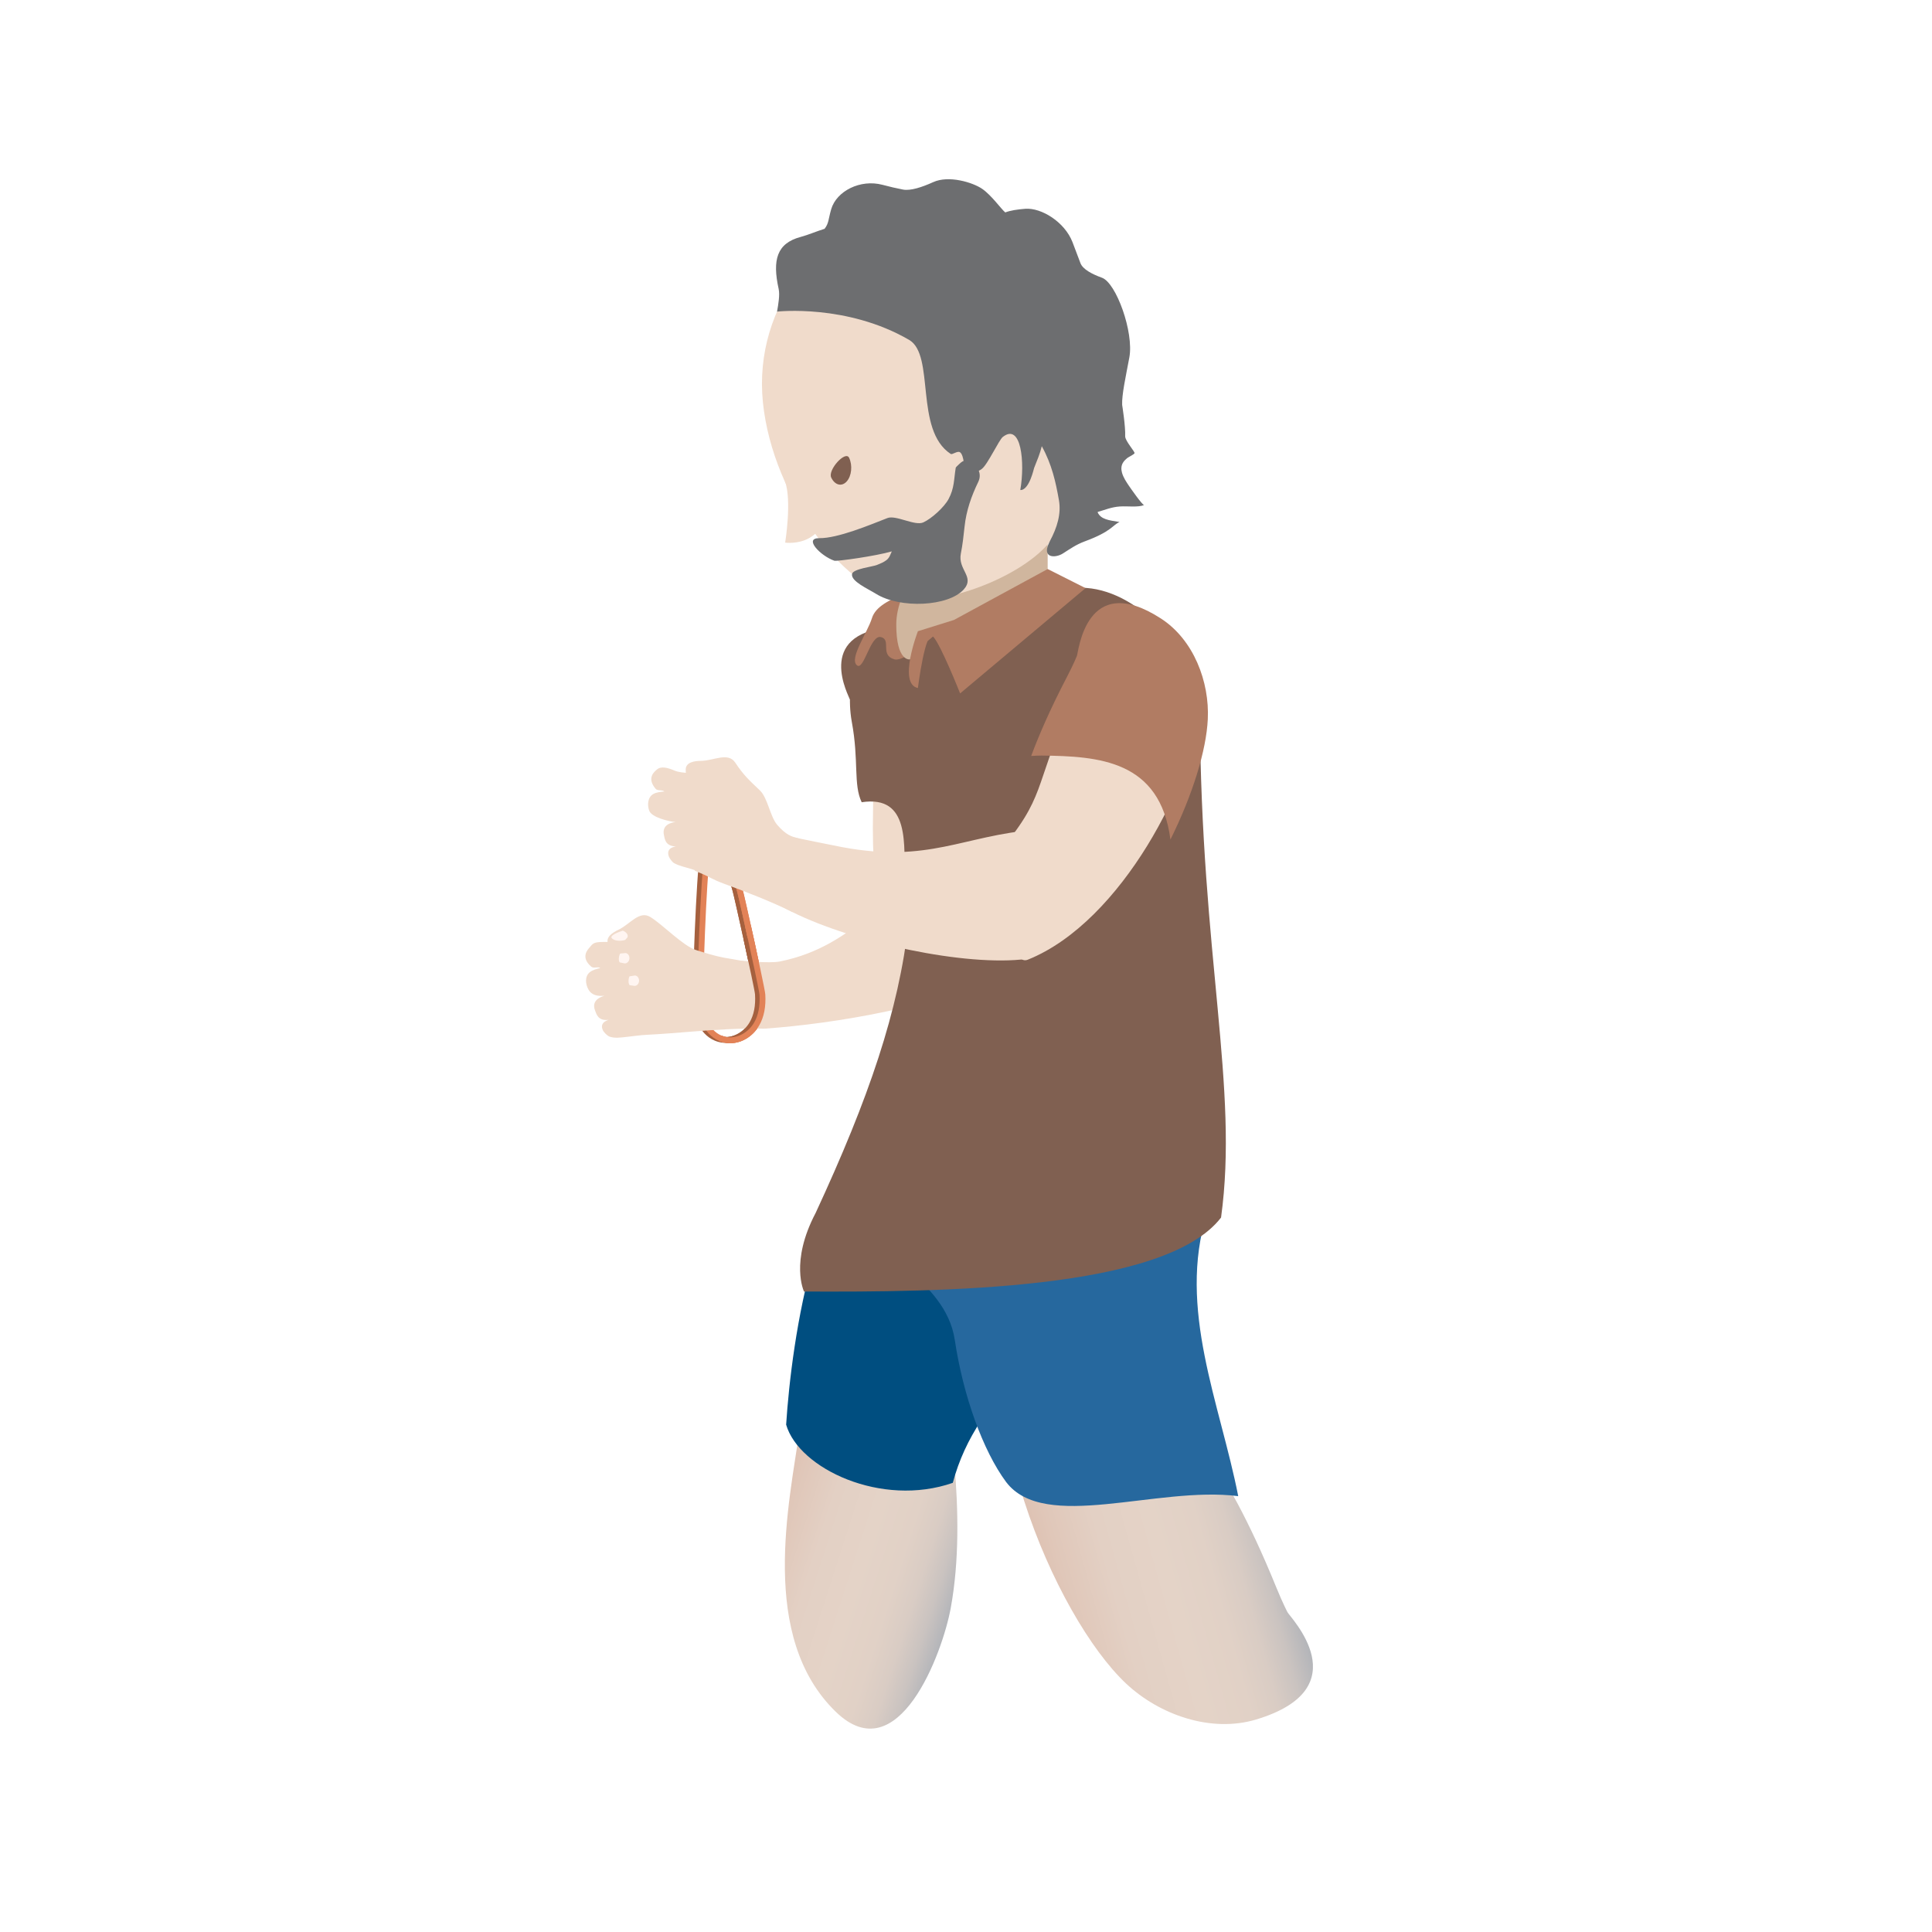
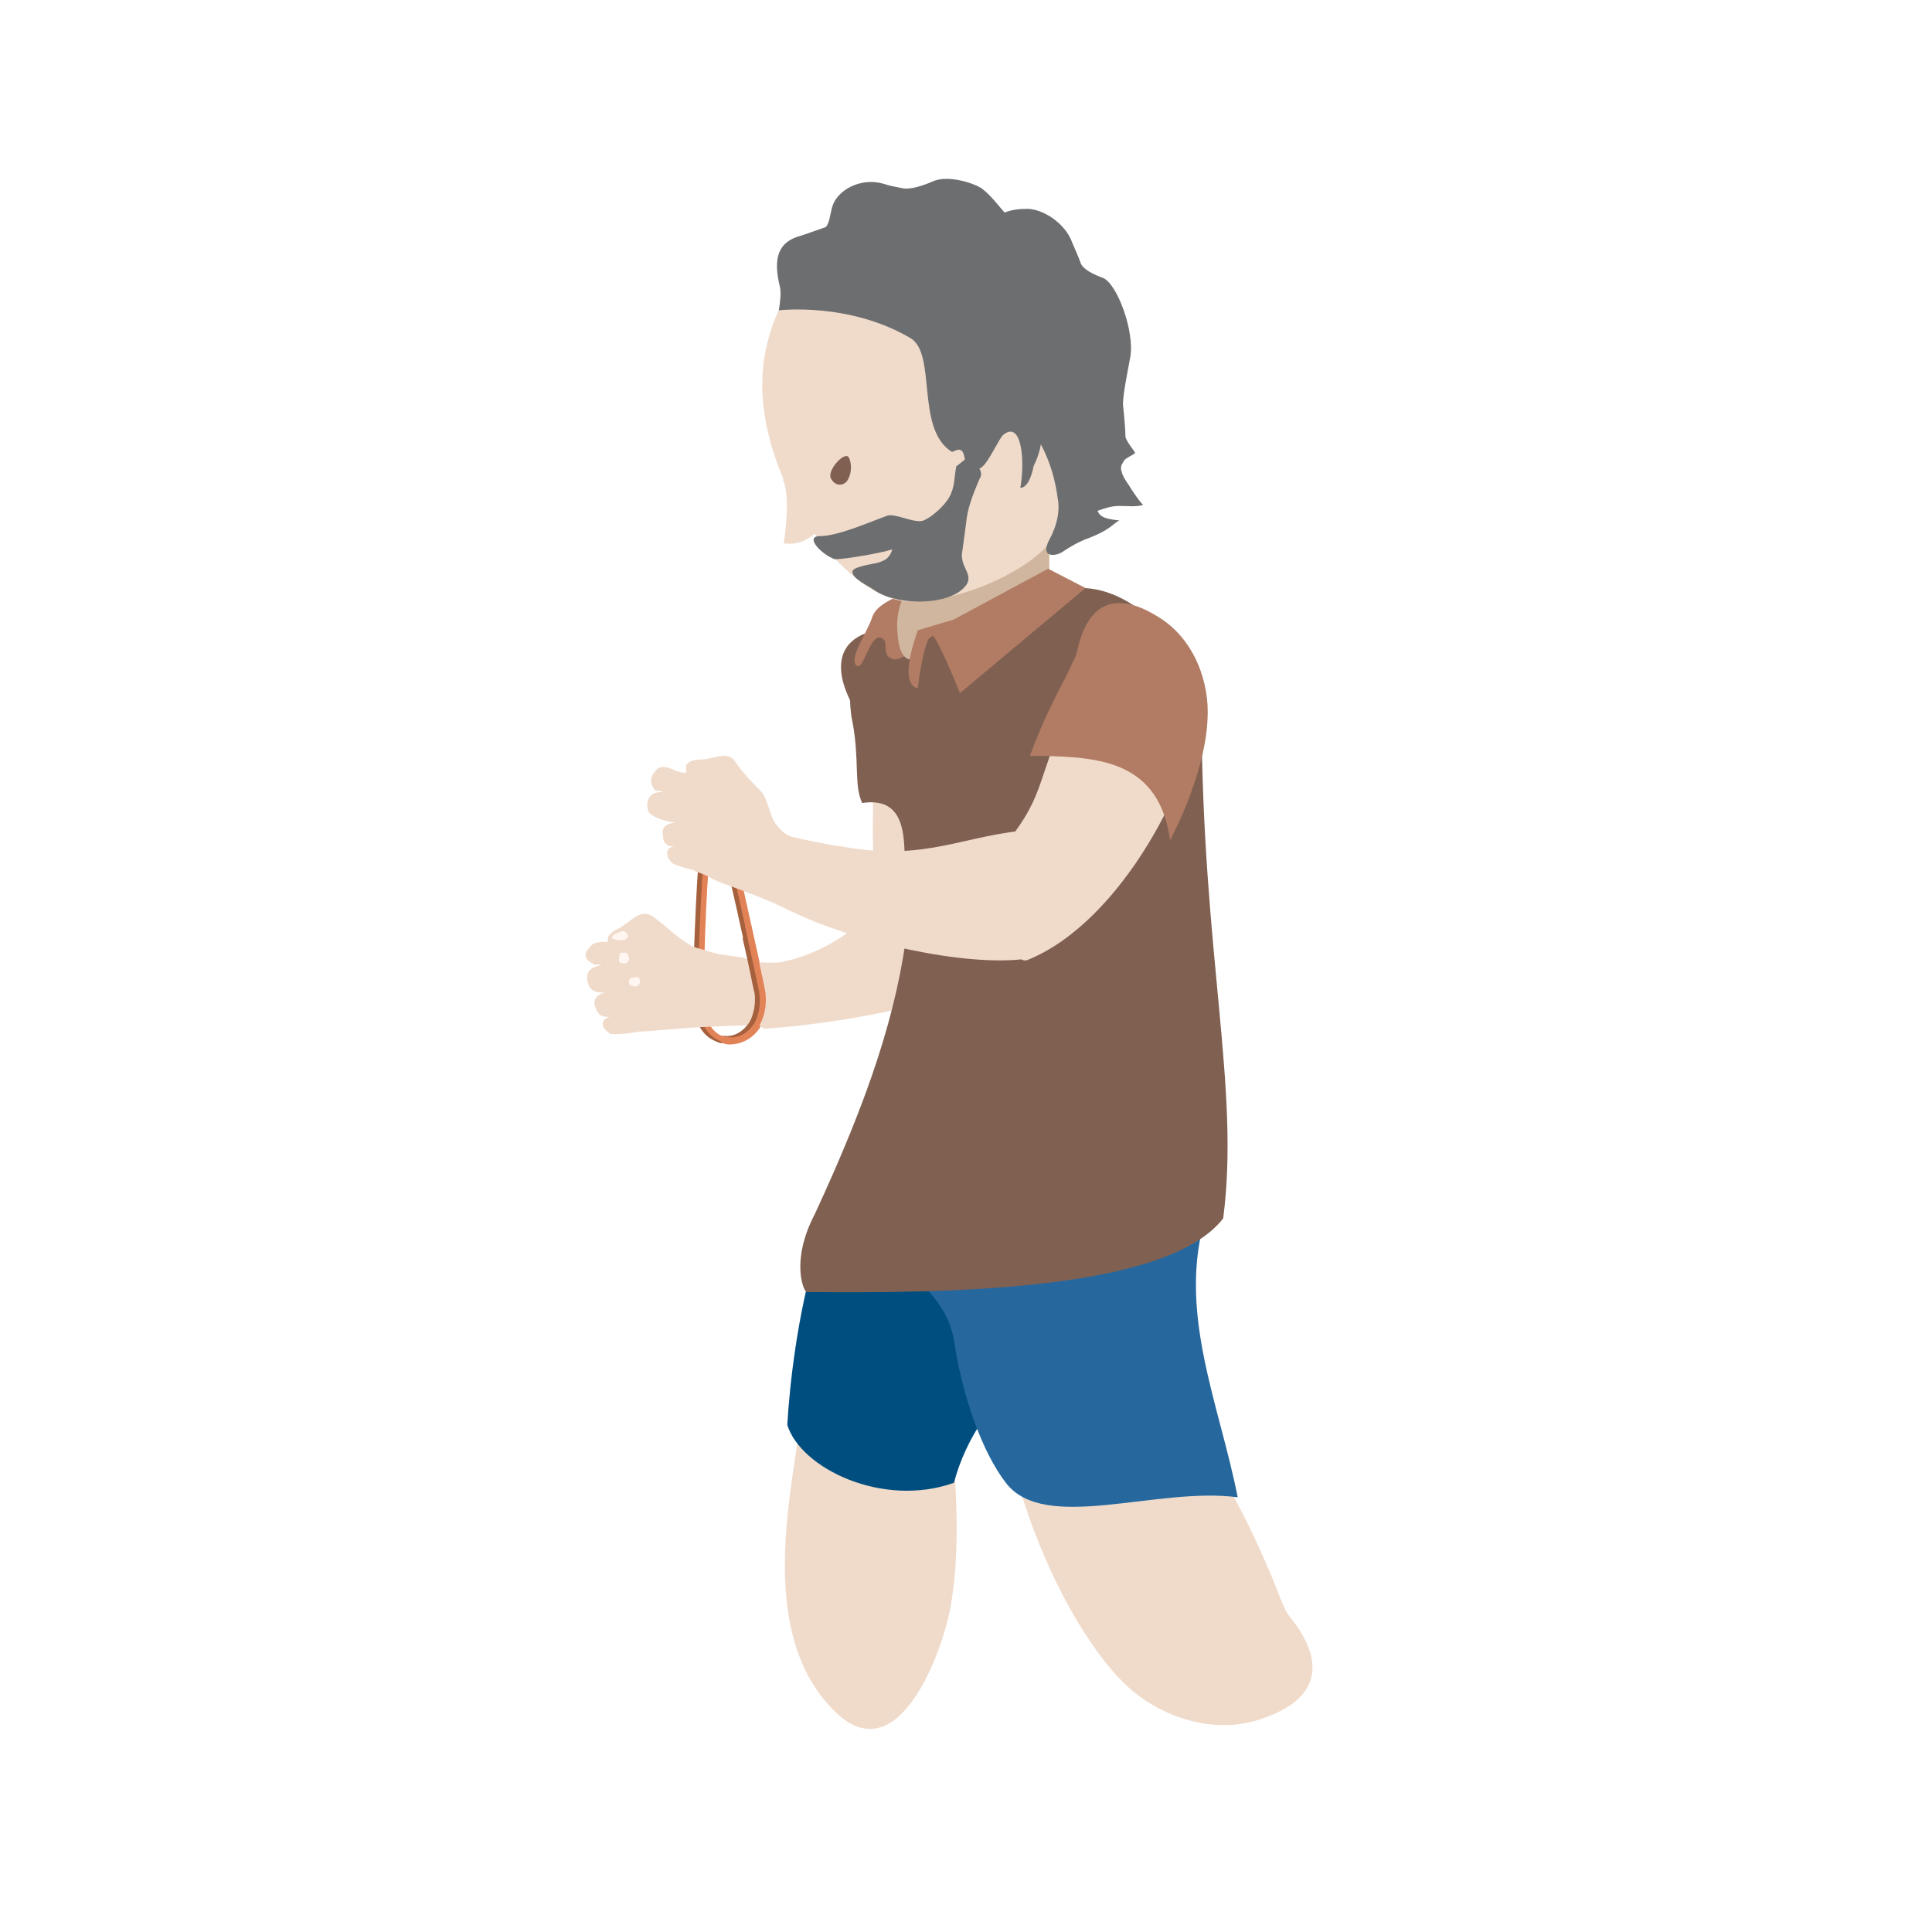
- <svg xmlns="http://www.w3.org/2000/svg" version="1.1" x="0px" y="0px" width="160px" height="160px" viewBox="0 0 160 160" enable-background="new 0 0 160 160" xml:space="preserve">
-   <path fill="#A5603E" d="M62.083,84.66c0.353-0.604,0.502-1.381,0.446-2.312     c-0.028-0.454-1.711-8.067-1.848-8.529c-0.12-0.402-0.243-0.818-0.294-1.251     c-0.02-0.173-0.028-0.444-0.035-0.79c-0.026-1.041-0.085-3.477-0.863-3.532l0.035-0.481     c1.215,0.085,1.271,2.441,1.309,4c0.007,0.321,0.014,0.595,0.032,0.745     c0.047,0.393,0.159,0.772,0.277,1.172c0.139,0.468,1.837,8.127,1.868,8.638     c0.063,1.026-0.108,1.895-0.51,2.583L62.083,84.66z" />
-   <path fill="#A5603E" d="M59.942,86.361L59.942,86.361c-0.255-0.017-0.505-0.078-0.743-0.178     c-1.412-0.594-1.724-2.227-1.793-2.901c-0.112-1.087,0.284-11.255,0.542-12.241     c0.095-0.361,0.193-0.735,0.27-1.103c0.287-1.385-1.013-0.527-0.084-1.438     c0.532-0.523,0.987-0.764,1.389-0.735c1.215,0.085,1.271,2.441,1.309,4     c0.007,0.321,0.014,0.595,0.032,0.745c0.047,0.393,0.159,0.772,0.277,1.172     c0.139,0.468,1.837,8.127,1.868,8.638c0.063,1.026-0.108,1.895-0.51,2.583     C61.943,85.86,60.939,86.431,59.942,86.361L59.942,86.361z M59.488,68.246     c-0.174-0.013-0.491,0.08-1.017,0.597c-0.842,0.826,0.489-0.109,0.219,1.192     c-0.08,0.381-0.18,0.761-0.276,1.128c-0.259,0.988-0.632,11.07-0.53,12.07     c0.06,0.588,0.327,2.01,1.501,2.505c0.19,0.079,0.388,0.128,0.59,0.142     c0.803,0.058,1.65-0.433,2.108-1.22c0.353-0.604,0.502-1.381,0.446-2.312     c-0.028-0.454-1.711-8.067-1.848-8.529c-0.12-0.402-0.243-0.818-0.294-1.251     c-0.02-0.173-0.028-0.444-0.035-0.79C60.326,70.737,60.267,68.301,59.488,68.246L59.488,68.246z" />
-   <path fill="#E28257" d="M60.311,86.386L60.311,86.386c-0.254-0.017-0.505-0.078-0.743-0.177     c-1.412-0.595-1.723-2.227-1.792-2.901c-0.112-1.086,0.285-11.253,0.542-12.24     c0.095-0.361,0.193-0.735,0.27-1.105c0.288-1.386-1.014-0.526-0.084-1.436     c0.531-0.524,0.987-0.763,1.388-0.735c1.216,0.086,1.273,2.442,1.309,4     c0.009,0.32,0.016,0.596,0.033,0.746c0.048,0.393,0.159,0.77,0.278,1.172     c0.138,0.465,1.835,8.126,1.867,8.638c0.063,1.027-0.108,1.895-0.509,2.582     C62.313,85.886,61.308,86.457,60.311,86.386L60.311,86.386z M59.858,68.272     c-0.174-0.013-0.491,0.082-1.018,0.598c-0.842,0.826,0.489-0.109,0.219,1.191     c-0.079,0.382-0.178,0.761-0.276,1.129c-0.258,0.987-0.632,11.068-0.53,12.068     c0.061,0.589,0.327,2.012,1.501,2.506c0.19,0.079,0.388,0.128,0.589,0.142     c0.803,0.058,1.651-0.432,2.109-1.219c0.352-0.603,0.502-1.381,0.446-2.312     c-0.028-0.457-1.712-8.07-1.849-8.53c-0.119-0.402-0.243-0.817-0.294-1.253     c-0.02-0.17-0.027-0.445-0.035-0.79C60.694,70.763,60.637,68.327,59.858,68.272L59.858,68.272z" />
-   <path fill="#E28257" d="M59.755,85.764c0.19,0.079,0.388,0.128,0.589,0.142     c0.803,0.058,1.651-0.432,2.109-1.219c0.352-0.603,0.502-1.381,0.446-2.312     c-0.028-0.457-1.712-8.07-1.849-8.53c-0.119-0.402-0.243-0.817-0.294-1.253     c-0.02-0.17-0.027-0.445-0.035-0.79c-0.026-1.04-0.084-3.476-0.862-3.531l0,0     c-0.174-0.013-0.491,0.082-1.018,0.598l-0.337-0.344c0.531-0.524,0.987-0.763,1.388-0.735     c1.216,0.086,1.273,2.442,1.309,4c0.009,0.32,0.016,0.596,0.033,0.746     c0.048,0.393,0.159,0.77,0.278,1.172c0.138,0.465,1.835,8.126,1.867,8.638     c0.063,1.027-0.108,1.895-0.509,2.582c-0.557,0.957-1.561,1.528-2.559,1.457l0,0l0,0     c-0.254-0.017-0.505-0.078-0.743-0.177L59.755,85.764z" />
-   <path fill="#F0DBCB" d="M84.561,75.36c5.959-6.182,0.133-4.846-2.103-10.007     c-1.043-2.408-3.349-4.564-6.065-4.88c-6.236-0.726-4.118,4.676-4.114,4.959     c0.001,0.001,0.047,0.579,0.024,1.573c-0.203,8.861,1.421,9.325,0.436,14.237     C75.217,87.798,83.57,76.386,84.561,75.36z" />
-   <polygon fill="#69330D" points="70.941,55.074 74.352,53.262 73.161,51.548" />
-   <linearGradient id="SVGID_1_" gradientUnits="userSpaceOnUse" x1="2306.576" y1="270.98" x2="2326.096" y2="270.98" gradientTransform="matrix(-0.963 0.2695 -0.2695 -0.963 2398.268 -240.1004)">
-     <stop offset="0" style="stop-color:#B3B5B9" />
-     <stop offset="0.008" style="stop-color:#B5B6BA" />
-     <stop offset="0.097" style="stop-color:#CAC3C0" />
-     <stop offset="0.196" style="stop-color:#D9CCC4" />
-     <stop offset="0.315" style="stop-color:#E1D1C6" />
-     <stop offset="0.5" style="stop-color:#E4D3C7" />
-     <stop offset="0.731" style="stop-color:#E3D0C4" />
-     <stop offset="0.923" style="stop-color:#E0C7B9" />
-     <stop offset="1" style="stop-color:#DEC2B3" />
-   </linearGradient>
-   <path fill="url(#SVGID_1_)" d="M84.034,104.676c-4.32,11.543,3.343,29.24,9.234,34.759     c2.747,2.575,7.014,4.096,10.771,2.964c8.627-2.603,2.755-8.509,2.588-8.878     c-0.002-0.002-0.391-0.736-0.93-2.059c-4.79-11.783-7.195-11.468-8.7-18.499     C89.991,105.745,84.751,102.759,84.034,104.676z" />
-   <linearGradient id="SVGID_2_" gradientUnits="userSpaceOnUse" x1="1108.412" y1="58.06" x2="1125.047" y2="58.06" gradientTransform="matrix(-0.952 -0.3061 0.3061 -0.952 1117.159 525.129)">
-     <stop offset="0" style="stop-color:#B3B5B9" />
-     <stop offset="0.008" style="stop-color:#B5B6BA" />
-     <stop offset="0.097" style="stop-color:#CAC3C0" />
-     <stop offset="0.196" style="stop-color:#D9CCC4" />
-     <stop offset="0.315" style="stop-color:#E1D1C6" />
-     <stop offset="0.5" style="stop-color:#E4D3C7" />
-     <stop offset="0.731" style="stop-color:#E3D0C4" />
-     <stop offset="0.923" style="stop-color:#E0C7B9" />
-     <stop offset="1" style="stop-color:#DEC2B3" />
-   </linearGradient>
-   <path fill="url(#SVGID_2_)" d="M69.223,141.77c5.17,5.006,8.831-4.862,9.514-8.606     c0.714-3.912,0.637-8.135,0.292-12.083c-0.137-1.575-0.367-3.115-0.611-4.674     c-0.224-1.434-1.967-2.807-5.391-2.288c-2.81,0.427-6.418,1.53-6.798,4.231     C65.372,124.431,62.812,135.556,69.223,141.77z" />
-   <path fill="#004E80" d="M95.751,104.955c-7.118-4.669-14.186-13.348-21.111-11.394     c-6.926,1.955-9.092,17.496-9.535,24.424c1.056,3.646,7.904,6.873,13.801,4.817     c2.018-7.549,8.798-12.046,15.554-16.778C95.268,105.359,95.751,104.955,95.751,104.955z" />
-   <path fill="#26689E" d="M100.322,98.865c-8.488,0.647-20.762-2.081-26.088,2.757     c-2.685,2.421,4.047,4.072,4.837,9.346c0.689,4.598,2.324,9.168,4.251,11.765     c3.169,4.187,12.493,0.316,19.222,1.17c-1.502-7.669-5.056-15.531-2.594-23.404     C100.185,99.479,100.322,98.865,100.322,98.865z" />
-   <path fill="#F0DBCB" d="M82.589,80.57c-4.278,2.709-13.522,4.215-19.254,4.618     c0,0-2.505-1.482-2.544-3.646c-0.028-1.546,0.379-1.934,0.626-1.984     c0.003-0.001,2.294,0.242,3.164,0.068c6.4-1.283,8.94-6.118,14.159-9.062     C85.715,71.252,83.78,79.784,82.589,80.57z" />
-   <path fill="#806051" d="M82.592,80.577c4.566-7.274,1.815-20.426-1.434-25.018     c-1.514-2.142-4.759-3.851-7.482-3.603c-6.254,0.568-3.351,5.711-3.288,5.988     c0.001,0.001-0.026,0.865,0.155,1.843c0.598,3.217,0.113,5.188,0.818,6.65     c4.027-0.608,3.517,3.507,3.545,6.666C78.677,79.012,81.835,81.784,82.592,80.577z" />
-   <path fill="#F0DBCB" d="M48.823,78.467c0.282-0.351,0.377-0.439,1.023-0.457     c0.67-0.017,1.399,0.036,2.063-0.053c0.28,0.913,0.408,1.121-0.441,1.028     c-0.54-0.059-0.856-0.253-1.1-0.807c-0.253-0.573,0.399-0.965,0.831-1.169     c0.987-0.467,1.738-1.635,2.664-1.064c1.048,0.648,2.707,2.395,3.774,2.731     c0.783,0.247,1.547,0.493,2.355,0.642c0.468,0.086,0.872,0.139,1.429,0.248     c0.36,0.07,0.679,0.291,0.945,0.527c0.402,0.358,0.605,0.839,0.728,1.313     c0.227,0.872,0.25,1.7,0.248,2.814c-0.001,0.323-0.004,0.646-0.007,0.969     c-2.025-0.042-4.03,0.082-6.047,0.244c-1.235,0.099-2.47,0.202-3.707,0.264     c-0.571,0.028-1.141,0.117-1.709,0.177c-0.453,0.047-0.992,0.137-1.427-0.039     c-0.141-0.056-0.418-0.323-0.503-0.487c-0.413-0.806,0.728-0.918,0.403-0.886     c-0.816,0.08-0.95-0.475-1.068-0.783c-0.311-0.813,0.429-1.122,0.784-1.211     c-0.544,0.037-1.049-0.015-1.338-0.538c-0.239-0.432-0.305-1.067,0.115-1.411     c0.245-0.2,0.579-0.276,0.878-0.354c-0.21-0.135-0.555,0.058-0.748-0.106     C48.038,79.263,48.699,78.62,48.823,78.467z" />
-   <path fill="#A5603E" d="M62.04,77.638c-0.155,0.046-0.31,0.091-0.465,0.129     c0.465,2.12,0.938,4.342,0.953,4.581c0.057,0.931-0.093,1.708-0.446,2.312     c-0.457,0.788-1.305,1.278-2.108,1.22c-0.035-0.003-0.069-0.012-0.103-0.016     c0.052,0.182,0.155,0.353,0.292,0.495c0.922-0.022,1.82-0.571,2.336-1.456     c0.402-0.688,0.573-1.557,0.51-2.583C62.993,82.05,62.512,79.784,62.04,77.638z" />
-   <path fill="#E28257" d="M62.171,76.582c-0.158,0.026-0.316,0.05-0.475,0.081     c0.528,2.377,1.185,5.428,1.203,5.712c0.056,0.931-0.093,1.708-0.446,2.312     c-0.458,0.787-1.306,1.277-2.109,1.219c-0.202-0.014-0.399-0.062-0.589-0.142l-0.188,0.445     c0.238,0.099,0.489,0.16,0.743,0.177c0.998,0.071,2.002-0.501,2.559-1.457     c0.401-0.687,0.572-1.555,0.509-2.582C63.359,82.03,62.702,78.975,62.171,76.582z" />
-   <path fill="#806051" d="M94.703,74.388c2.612-3.244,3.958-7.055,4.289-13.81     c0.344-7.031-5.076-11.874-9.413-11.902c-4.336-0.029-8.612-0.693-16.378,2.967     c1.631,5.604,4.225,23.56,6.816,24.322C82.182,76.601,94.083,75.157,94.703,74.388z" />
-   <path fill="#806051" d="M67.547,100.452c8.835-19.049,9.817-28.77,5.654-48.809     c0.9,4.331,3.169,10.724,4.791,10.91c3.848,0.551,5.027-9.941,10.858-13.736     c-3.27,6.242-2.953,12.626,0.976,13.943c2.327,0.78,6.618,0.05,7.864,1.744     c0.721-1.805,1.101-7.118,1.317-7.299c0.134,0.612,0.41,1.349,0.363,1.975     c0.099,20.055,3.232,30.883,1.753,41.651c-4.656,6.051-23.344,6.177-34.537,6.129     C66.587,106.958,65.401,104.527,67.547,100.452z" />
-   <path fill="#F0DBCB" d="M85.036,79.413c-5.02,0.666-14.332-1.354-19.417-3.88     c-2.35-1.167-2.466-1.671-1.308-4.146c0.828-1.769,1.456-2.032,1.733-1.98     c0.003,0,2.708,0.562,3.685,0.745c7.191,1.349,10.034-0.95,16.006-1.437     C91.78,72.266,86.446,79.198,85.036,79.413z" />
-   <path fill="#F0DBCB" d="M85.114,79.479c7.874-3.153,13.808-15.158,14.153-20.659     c0.162-2.567-0.878-5.411-3.084-6.775c-5.065-3.13-5.62,2.539-5.741,2.794     c0,0-0.215,0.536-0.673,1.416c-4.084,7.837-2.887,8.899-5.905,12.896     C83.111,75.995,83.806,80.003,85.114,79.479z" />
-   <path fill="#F0DBCB" d="M54.399,63.732c0.334-0.302,0.883-0.165,1.476,0.089     c0.616,0.264,1.765,0.152,2.403,0.349c-0.128,0.946-0.1,1.19-0.832,0.75     c-0.465-0.28-0.67-0.589-0.658-1.195c0.01-0.624,0.766-0.708,1.243-0.713     c1.091-0.01,2.263-0.755,2.865,0.152c0.679,1.027,1.136,1.439,2.031,2.29     c0.656,0.624,0.848,2.173,1.439,2.856c0.739,0.855,1.196,0.967,1.68,1.098     c0.392,0.106,0.527,0.629,0.665,1.014c0.209,0.584,0.147,1.218,0.01,1.811     c-0.253,1.091-0.219,1.406-0.688,2.417c-0.136,0.292-0.275,0.584-0.413,0.876     c-1.821-0.886-3.692-1.614-5.591-2.313c-1.164-0.428-1.135-0.554-2.285-1.017     c-0.531-0.215,0.155-0.025-0.489-0.228c-0.433-0.137-1.052-0.26-1.453-0.5     c-0.13-0.079-0.364-0.385-0.421-0.56c-0.283-0.86,0.861-0.794,0.535-0.813     c-0.818-0.047-0.865-0.617-0.932-0.939c-0.181-0.853,0.597-1.041,0.962-1.076     c-0.543-0.047-1.977-0.382-2.181-0.943c-0.169-0.464-0.136-1.101,0.332-1.376     c0.274-0.159,0.614-0.182,0.923-0.214c-0.187-0.165-0.558-0.028-0.722-0.22     C53.5,64.396,54.253,63.864,54.399,63.732z" />
-   <path fill="#FFF5F1" d="M51.963,77.628l-0.183,0.208c-0.284,0.113-0.906,0.122-1.119-0.148     c-0.212-0.27,0.909-0.61,0.909-0.61C51.722,77.104,52.087,77.364,51.963,77.628z" />
-   <path fill="#FFF5F1" d="M51.327,79.701l0.394,0.083c0.198,0.019,0.378-0.154,0.403-0.391     c0.023-0.236-0.117-0.444-0.315-0.465l-0.442,0.04C51.292,79.019,51.165,79.539,51.327,79.701z" />
-   <path fill="#FFF5F1" d="M52.151,81.59l0.399,0.056c0.198,0.009,0.366-0.18,0.375-0.416     c0.009-0.238-0.146-0.436-0.344-0.443l-0.439,0.069C52.071,80.911,51.98,81.441,52.151,81.59z" />
-   <path fill="#B17C63" d="M72.21,51.193c-0.382,1.22-1.866,3.285-1.269,3.881     c0.597,0.597,1.12-2.538,2.016-2.314c0.895,0.224-0.12,1.497,1.12,1.846     c1.24,0.35,6.102-4.601,6.102-4.601s-3.269-1.612-4.908-0.978     C73.631,49.663,72.508,50.24,72.21,51.193z" />
-   <path fill="#D0B69E" d="M86.764,49.602l-9.91,2.674l-1.486,2.331c0,0-1.143,0.244-1.143-2.891     c0-3.135,3.054-6.121,3.054-6.121l9.485-2.861V49.602z" />
-   <path fill="#F0DBCB" d="M67.846,43.571c-1.371-1.038-0.575-3.97-2.56-4.922     c-0.025,0.01-0.542,0.75-0.28,1.194c0.588,1.599,0.018,5.094,0.018,5.094     s1.068,0.153,1.999-0.381C67.954,44.02,67.846,43.571,67.846,43.571z" />
-   <path fill="#F0DBCB" d="M86.874,44.957c3.91-4.735,4.647-6.752,4.579-14.514     c-0.071-8.077-7.809-13.908-15.618-13.113c-7.808,0.793-13.473,7.954-12.654,15.99     c0.817,8.039,7.103,15.984,11.841,16.359C78.983,49.991,84.723,47.563,86.874,44.957z" />
-   <path fill="#6D6E70" d="M93.493,40.232c-0.205-0.302-0.47-0.694-0.577-1.094     c-0.073-0.273-0.072-0.549,0.073-0.802c0.095-0.168,0.241-0.301,0.39-0.42     c0.092-0.072,0.558-0.293,0.579-0.387c0.03-0.131-0.772-1.006-0.776-1.392     c0.038-0.821-0.25-2.603-0.25-2.605c-0.035-0.843,0.292-2.311,0.595-3.929     c0.388-2.075-1.086-6.176-2.266-6.602c-0.832-0.301-1.596-0.705-1.783-1.21     c-0.232-0.624-0.454-1.209-0.658-1.737c-0.647-1.672-2.577-2.866-3.917-2.763     c-0.634,0.049-1.24,0.139-1.651,0.301c-0.346-0.284-1.143-1.427-1.917-1.956     c-0.786-0.536-2.765-1.137-4.049-0.554c-0.915,0.415-1.88,0.736-2.503,0.617     c-0.544-0.103-1.127-0.242-1.701-0.394c-1.835-0.485-3.805,0.518-4.245,2.019     c-0.243,0.83-0.189,1.159-0.548,1.624c-0.633,0.193-1.373,0.512-1.976,0.672     c-1.984,0.527-2.36,1.903-1.828,4.31c0.109,0.499-0.029,1.278-0.133,1.876     c0,0,5.784-0.653,10.937,2.342c2.169,1.261,0.419,7.453,3.441,9.443     c0.136,0.09,0.536-0.265,0.759-0.146c0.195,0.104,0.29,0.569,0.313,0.754     c-0.016-0.12-0.642,0.474-0.652,0.535c-0.157,0.96-0.107,1.691-0.594,2.595     c-0.361,0.673-1.4,1.619-2.092,1.934c-0.699,0.318-2.261-0.635-2.972-0.359     c-1.412,0.55-4.101,1.683-5.642,1.665c-1.317-0.014,0.086,1.461,1.243,1.866     c0.199,0.07,3.452-0.387,4.762-0.772c-0.134,0.287-0.188,0.526-0.447,0.727     c-0.233,0.18-0.522,0.291-0.792,0.402c-0.338,0.138-1.964,0.316-2.051,0.736     c-0.127,0.603,1.301,1.227,1.981,1.65c1.991,1.241,5.994,1.064,7.277-0.373     c0.924-1.035-0.514-1.623-0.25-2.959c0.146-0.738,0.229-1.486,0.308-2.233     c0.14-1.32,0.558-2.513,1.134-3.704c0.159-0.329,0.152-0.648,0.044-0.919     c0.083-0.042,0.168-0.096,0.259-0.164c0.473-0.357,1.413-2.393,1.73-2.641     c1.536-1.2,1.845,2.135,1.448,4.397c0.754,0.038,1.136-1.844,1.145-1.827     c0.252-0.636,0.49-1.186,0.635-1.803c0.838,1.51,1.158,2.984,1.418,4.459     c0.202,1.14-0.143,2.27-0.744,3.396c-0.775,1.455,0.453,1.423,1.066,1.034     c0.613-0.389,1.091-0.737,1.827-1.01c2.213-0.817,2.284-1.34,2.874-1.601     c-0.897-0.142-1.551-0.216-1.817-0.805c0.009-0.012,0.018-0.023,0.027-0.035     c0.601-0.167,1.108-0.398,1.818-0.446c0.642-0.043,1.501,0.091,2.013-0.12     C94.63,41.878,93.583,40.366,93.493,40.232z" />
-   <path fill="#806051" d="M70.321,37.914c0.297,0.632,0.206,1.512-0.205,1.963     c-0.409,0.45-0.982,0.302-1.279-0.331C68.54,38.913,70.024,37.282,70.321,37.914z" />
-   <path fill="#B17C63" d="M76.016,56.978c0,0,0.621-4.927,1.263-4.255c0.64,0.672,2.233,4.703,2.233,4.703     l10.388-8.721l-3.135-1.58l-7.762,4.217l-2.986,0.933C76.016,52.276,74.336,56.642,76.016,56.978z" />
-   <path fill="#B17C63" d="M96.137,51.218c-6.239-4.029-6.814,2.812-6.957,3.113     c-0.002,0.003-0.254,0.641-0.798,1.685c-1.472,2.828-2.36,4.92-2.984,6.59     c0.287-0.016,0.574-0.037,0.866-0.034c4.754,0.056,9.804,0.388,10.666,6.958     c1.859-3.745,2.973-7.414,3.094-9.961C100.178,56.469,98.856,52.973,96.137,51.218z" />
+ <svg xmlns="http://www.w3.org/2000/svg" version="1.1" width="160px" height="160px" viewBox="-219 321 160 160">
+   <path fill="#A5603E" d="M-156.9,405.7c0.4-0.6,0.5-1.4,0.4-2.3c0-0.5-1.7-8.1-1.8-8.5c-0.1-0.4-0.2-0.8-0.3-1.3c0-0.2,0-0.4,0-0.8 c0-1-0.1-3.5-0.9-3.5l0-0.5c1.2,0.1,1.3,2.4,1.3,4c0,0.3,0,0.6,0,0.7c0,0.4,0.2,0.8,0.3,1.2c0.1,0.5,1.8,8.1,1.9,8.6 c0.1,1-0.1,1.9-0.5,2.6L-156.9,405.7z" />
+   <path fill="#A5603E" d="M-159.1,407.4L-159.1,407.4c-0.3,0-0.5-0.1-0.7-0.2c-1.4-0.6-1.7-2.2-1.8-2.9c-0.1-1.1,0.3-11.3,0.5-12.2 c0.1-0.4,0.2-0.7,0.3-1.1c0.3-1.4-1-0.5-0.1-1.4c0.5-0.5,1-0.8,1.4-0.7c1.2,0.1,1.3,2.4,1.3,4c0,0.3,0,0.6,0,0.7 c0,0.4,0.2,0.8,0.3,1.2c0.1,0.5,1.8,8.1,1.9,8.6c0.1,1-0.1,1.9-0.5,2.6C-157.1,406.9-158.1,407.4-159.1,407.4L-159.1,407.4z  M-159.5,389.2c-0.2,0-0.5,0.1-1,0.6c-0.8,0.8,0.5-0.1,0.2,1.2c-0.1,0.4-0.2,0.8-0.3,1.1c-0.3,1-0.6,11.1-0.5,12.1 c0.1,0.6,0.3,2,1.5,2.5c0.2,0.1,0.4,0.1,0.6,0.1c0.8,0.1,1.7-0.4,2.1-1.2c0.4-0.6,0.5-1.4,0.4-2.3c0-0.5-1.7-8.1-1.8-8.5 c-0.1-0.4-0.2-0.8-0.3-1.3c0-0.2,0-0.4,0-0.8C-158.7,391.7-158.7,389.3-159.5,389.2L-159.5,389.2z" />
+   <path fill="#E28257" d="M-158.7,407.4L-158.7,407.4c-0.3,0-0.5-0.1-0.7-0.2c-1.4-0.6-1.7-2.2-1.8-2.9c-0.1-1.1,0.3-11.3,0.5-12.2 c0.1-0.4,0.2-0.7,0.3-1.1c0.3-1.4-1-0.5-0.1-1.4c0.5-0.5,1-0.8,1.4-0.7c1.2,0.1,1.3,2.4,1.3,4c0,0.3,0,0.6,0,0.7 c0,0.4,0.2,0.8,0.3,1.2c0.1,0.5,1.8,8.1,1.9,8.6c0.1,1-0.1,1.9-0.5,2.6C-156.7,406.9-157.7,407.5-158.7,407.4L-158.7,407.4z  M-159.1,389.3c-0.2,0-0.5,0.1-1,0.6c-0.8,0.8,0.5-0.1,0.2,1.2c-0.1,0.4-0.2,0.8-0.3,1.1c-0.3,1-0.6,11.1-0.5,12.1 c0.1,0.6,0.3,2,1.5,2.5c0.2,0.1,0.4,0.1,0.6,0.1c0.8,0.1,1.7-0.4,2.1-1.2c0.4-0.6,0.5-1.4,0.4-2.3c0-0.5-1.7-8.1-1.8-8.5 c-0.1-0.4-0.2-0.8-0.3-1.3c0-0.2,0-0.4,0-0.8C-158.3,391.8-158.4,389.3-159.1,389.3L-159.1,389.3z" />
+   <path fill="#E28257" d="M-159.2,406.8c0.2,0.1,0.4,0.1,0.6,0.1c0.8,0.1,1.7-0.4,2.1-1.2c0.4-0.6,0.5-1.4,0.4-2.3 c0-0.5-1.7-8.1-1.8-8.5c-0.1-0.4-0.2-0.8-0.3-1.3c0-0.2,0-0.4,0-0.8c0-1-0.1-3.5-0.9-3.5l0,0c-0.2,0-0.5,0.1-1,0.6l-0.3-0.3 c0.5-0.5,1-0.8,1.4-0.7c1.2,0.1,1.3,2.4,1.3,4c0,0.3,0,0.6,0,0.7c0,0.4,0.2,0.8,0.3,1.2c0.1,0.5,1.8,8.1,1.9,8.6 c0.1,1-0.1,1.9-0.5,2.6c-0.6,1-1.6,1.5-2.6,1.5l0,0l0,0c-0.3,0-0.5-0.1-0.7-0.2L-159.2,406.8z" />
+   <path fill="#F0DBCB" d="M-134.4,396.4c6-6.2,0.1-4.8-2.1-10c-1-2.4-3.3-4.6-6.1-4.9c-6.2-0.7-4.1,4.7-4.1,5c0,0,0,0.6,0,1.6 c-0.2,8.9,1.4,9.3,0.4,14.2C-143.8,408.8-135.4,397.4-134.4,396.4z" />
+   <polygon fill="#69330D" points="-148.1,376.1 -144.6,374.3 -145.8,372.5 " />
+   <path fill="#F0DBCB" d="M-135,425.7c-4.3,11.5,3.3,29.2,9.2,34.8c2.7,2.6,7,4.1,10.8,3c8.6-2.6,2.8-8.5,2.6-8.9c0,0-0.4-0.7-0.9-2.1 c-4.8-11.8-7.2-11.5-8.7-18.5C-129,426.7-134.2,423.8-135,425.7z" />
+   <path fill="#F0DBCB" d="M-149.8,462.8c5.2,5,8.8-4.9,9.5-8.6c0.7-3.9,0.6-8.1,0.3-12.1c-0.1-1.6-0.4-3.1-0.6-4.7 c-0.2-1.4-2-2.8-5.4-2.3c-2.8,0.4-6.4,1.5-6.8,4.2C-153.6,445.4-156.2,456.6-149.8,462.8z" />
+   <path fill="#004E80" d="M-123.2,426c-7.1-4.7-14.2-13.3-21.1-11.4c-6.9,2-9.1,17.5-9.5,24.4c1.1,3.6,7.9,6.9,13.8,4.8 c2-7.5,8.8-12,15.6-16.8C-123.7,426.4-123.2,426-123.2,426z" />
+   <path fill="#26689E" d="M-118.7,419.9c-8.5,0.6-20.8-2.1-26.1,2.8c-2.7,2.4,4,4.1,4.8,9.3c0.7,4.6,2.3,9.2,4.3,11.8 c3.2,4.2,12.5,0.3,19.2,1.2c-1.5-7.7-5.1-15.5-2.6-23.4C-118.8,420.5-118.7,419.9-118.7,419.9z" />
+   <path fill="#F0DBCB" d="M-136.4,401.6c-4.3,2.7-13.5,4.2-19.3,4.6c0,0-2.5-1.5-2.5-3.6c0-1.5,0.4-1.9,0.6-2c0,0,2.3,0.2,3.2,0.1 c6.4-1.3,8.9-6.1,14.2-9.1C-133.3,392.3-135.2,400.8-136.4,401.6z" />
+   <path fill="#806051" d="M-136.4,401.6c4.6-7.3,1.8-20.4-1.4-25c-1.5-2.1-4.8-3.9-7.5-3.6c-6.3,0.6-3.4,5.7-3.3,6c0,0,0,0.9,0.2,1.8 c0.6,3.2,0.1,5.2,0.8,6.7c4-0.6,3.5,3.5,3.5,6.7C-140.3,400-137.2,402.8-136.4,401.6z" />
+   <path fill="#F0DBCB" d="M-170.2,399.5c0.3-0.4,0.4-0.4,1-0.5c0.7,0,1.4,0,2.1-0.1c0.3,0.9,0.4,1.1-0.4,1c-0.5-0.1-0.9-0.3-1.1-0.8 c-0.3-0.6,0.4-1,0.8-1.2c1-0.5,1.7-1.6,2.7-1.1c1,0.6,2.7,2.4,3.8,2.7c0.8,0.2,1.5,0.5,2.4,0.6c0.5,0.1,0.9,0.1,1.4,0.2 c0.4,0.1,0.7,0.3,0.9,0.5c0.4,0.4,0.6,0.8,0.7,1.3c0.2,0.9,0.3,1.7,0.2,2.8c0,0.3,0,0.6,0,1c-2,0-4,0.1-6,0.2 c-1.2,0.1-2.5,0.2-3.7,0.3c-0.6,0-1.1,0.1-1.7,0.2c-0.5,0-1,0.1-1.4,0c-0.1-0.1-0.4-0.3-0.5-0.5c-0.4-0.8,0.7-0.9,0.4-0.9 c-0.8,0.1-1-0.5-1.1-0.8c-0.3-0.8,0.4-1.1,0.8-1.2c-0.5,0-1,0-1.3-0.5c-0.2-0.4-0.3-1.1,0.1-1.4c0.2-0.2,0.6-0.3,0.9-0.4 c-0.2-0.1-0.6,0.1-0.7-0.1C-171,400.3-170.3,399.6-170.2,399.5z" />
+   <path fill="#A5603E" d="M-157,398.6c-0.2,0-0.3,0.1-0.5,0.1c0.5,2.1,0.9,4.3,1,4.6c0.1,0.9-0.1,1.7-0.4,2.3 c-0.5,0.8-1.3,1.3-2.1,1.2c0,0-0.1,0-0.1,0c0.1,0.2,0.2,0.4,0.3,0.5c0.9,0,1.8-0.6,2.3-1.5c0.4-0.7,0.6-1.6,0.5-2.6 C-156,403-156.5,400.8-157,398.6z" />
+   <path fill="#E28257" d="M-156.8,397.6c-0.2,0-0.3,0.1-0.5,0.1c0.5,2.4,1.2,5.4,1.2,5.7c0.1,0.9-0.1,1.7-0.4,2.3 c-0.5,0.8-1.3,1.3-2.1,1.2c-0.2,0-0.4-0.1-0.6-0.1l-0.2,0.4c0.2,0.1,0.5,0.2,0.7,0.2c1,0.1,2-0.5,2.6-1.5c0.4-0.7,0.6-1.6,0.5-2.6 C-155.6,403-156.3,400-156.8,397.6z" />
+   <path fill="#806051" d="M-124.3,395.4c2.6-3.2,4-7.1,4.3-13.8c0.3-7-5.1-11.9-9.4-11.9c-4.3,0-8.6-0.7-16.4,3 c1.6,5.6,4.2,23.6,6.8,24.3C-136.8,397.6-124.9,396.2-124.3,395.4z" />
+   <path fill="#806051" d="M-151.5,421.5c8.8-19,9.8-28.8,5.7-48.8c0.9,4.3,3.2,10.7,4.8,10.9c3.8,0.6,5-9.9,10.9-13.7 c-3.3,6.2-3,12.6,1,13.9c2.3,0.8,6.6,0.1,7.9,1.7c0.7-1.8,1.1-7.1,1.3-7.3c0.1,0.6,0.4,1.3,0.4,2c0.1,20.1,3.2,30.9,1.8,41.7 c-4.7,6.1-23.3,6.2-34.5,6.1C-152.4,428-153.6,425.5-151.5,421.5z" />
+   <path fill="#F0DBCB" d="M-134,400.4c-5,0.7-14.3-1.4-19.4-3.9c-2.4-1.2-2.5-1.7-1.3-4.1c0.8-1.8,1.5-2,1.7-2c0,0,2.7,0.6,3.7,0.7 c7.2,1.3,10-1,16-1.4C-127.2,393.3-132.6,400.2-134,400.4z" />
+   <path fill="#F0DBCB" d="M-133.9,400.5c7.9-3.2,13.8-15.2,14.2-20.7c0.2-2.6-0.9-5.4-3.1-6.8c-5.1-3.1-5.6,2.5-5.7,2.8 c0,0-0.2,0.5-0.7,1.4c-4.1,7.8-2.9,8.9-5.9,12.9C-135.9,397-135.2,401-133.9,400.5z" />
+   <path fill="#F0DBCB" d="M-164.6,384.7c0.3-0.3,0.9-0.2,1.5,0.1c0.6,0.3,1.8,0.2,2.4,0.3c-0.1,0.9-0.1,1.2-0.8,0.7 c-0.5-0.3-0.7-0.6-0.7-1.2c0-0.6,0.8-0.7,1.2-0.7c1.1,0,2.3-0.8,2.9,0.2c0.7,1,1.1,1.4,2,2.3c0.7,0.6,0.8,2.2,1.4,2.9 c0.7,0.9,1.2,1,1.7,1.1c0.4,0.1,0.5,0.6,0.7,1c0.2,0.6,0.1,1.2,0,1.8c-0.3,1.1-0.2,1.4-0.7,2.4c-0.1,0.3-0.3,0.6-0.4,0.9 c-1.8-0.9-3.7-1.6-5.6-2.3c-1.2-0.4-1.1-0.6-2.3-1c-0.5-0.2,0.2,0-0.5-0.2c-0.4-0.1-1.1-0.3-1.5-0.5c-0.1-0.1-0.4-0.4-0.4-0.6 c-0.3-0.9,0.9-0.8,0.5-0.8c-0.8,0-0.9-0.6-0.9-0.9c-0.2-0.9,0.6-1,1-1.1c-0.5,0-2-0.4-2.2-0.9c-0.2-0.5-0.1-1.1,0.3-1.4 c0.3-0.2,0.6-0.2,0.9-0.2c-0.2-0.2-0.6,0-0.7-0.2C-165.5,385.4-164.7,384.9-164.6,384.7z" />
+   <path fill="#FFF5F1" d="M-167,398.6l-0.2,0.2c-0.3,0.1-0.9,0.1-1.1-0.1c-0.2-0.3,0.9-0.6,0.9-0.6 C-167.3,398.1-166.9,398.4-167,398.6z" />
+   <path fill="#FFF5F1" d="M-167.7,400.7l0.4,0.1c0.2,0,0.4-0.2,0.4-0.4c0-0.2-0.1-0.4-0.3-0.5l-0.4,0 C-167.7,400-167.8,400.5-167.7,400.7z" />
+   <path fill="#FFF5F1" d="M-166.8,402.6l0.4,0.1c0.2,0,0.4-0.2,0.4-0.4c0-0.2-0.1-0.4-0.3-0.4l-0.4,0.1 C-166.9,401.9-167,402.4-166.8,402.6z" />
+   <path fill="#B17C63" d="M-146.8,372.2c-0.4,1.2-1.9,3.3-1.3,3.9c0.6,0.6,1.1-2.5,2-2.3c0.9,0.2-0.1,1.5,1.1,1.8 c1.2,0.3,6.1-4.6,6.1-4.6s-3.3-1.6-4.9-1C-145.4,370.7-146.5,371.2-146.8,372.2z" />
+   <path fill="#D0B69E" d="M-132.2,370.6l-9.9,2.7l-1.5,2.3c0,0-1.1,0.2-1.1-2.9c0-3.1,3.1-6.1,3.1-6.1l9.5-2.9V370.6z" />
+   <path fill="#F0DBCB" d="M-151.2,364.6c-1.4-1-0.6-4-2.6-4.9c0,0-0.5,0.8-0.3,1.2c0.6,1.6,0,5.1,0,5.1s1.1,0.2,2-0.4 C-151,365-151.2,364.6-151.2,364.6z" />
+   <path fill="#F0DBCB" d="M-132.1,366c3.9-4.7,4.6-6.8,4.6-14.5c-0.1-8.1-7.8-13.9-15.6-13.1c-7.8,0.8-13.5,8-12.7,16 c0.8,8,7.1,16,11.8,16.4C-140,371-134.3,368.6-132.1,366z" />
+   <path fill="#6D6E70" d="M-125.5,361.2c-0.2-0.3-0.5-0.7-0.6-1.1c-0.1-0.3-0.1-0.5,0.1-0.8c0.1-0.2,0.2-0.3,0.4-0.4 c0.1-0.1,0.6-0.3,0.6-0.4c0-0.1-0.8-1-0.8-1.4c0-0.8-0.2-2.6-0.2-2.6c0-0.8,0.3-2.3,0.6-3.9c0.4-2.1-1.1-6.2-2.3-6.6 c-0.8-0.3-1.6-0.7-1.8-1.2c-0.2-0.6-0.5-1.2-0.7-1.7c-0.6-1.7-2.6-2.9-3.9-2.8c-0.6,0-1.2,0.1-1.7,0.3c-0.3-0.3-1.1-1.4-1.9-2 c-0.8-0.5-2.8-1.1-4-0.6c-0.9,0.4-1.9,0.7-2.5,0.6c-0.5-0.1-1.1-0.2-1.7-0.4c-1.8-0.5-3.8,0.5-4.2,2c-0.2,0.8-0.2,1.2-0.5,1.6 c-0.6,0.2-1.4,0.5-2,0.7c-2,0.5-2.4,1.9-1.8,4.3c0.1,0.5,0,1.3-0.1,1.9c0,0,5.8-0.7,10.9,2.3c2.2,1.3,0.4,7.5,3.4,9.4 c0.1,0.1,0.5-0.3,0.8-0.1c0.2,0.1,0.3,0.6,0.3,0.8c0-0.1-0.6,0.5-0.7,0.5c-0.2,1-0.1,1.7-0.6,2.6c-0.4,0.7-1.4,1.6-2.1,1.9 c-0.7,0.3-2.3-0.6-3-0.4c-1.4,0.5-4.1,1.7-5.6,1.7c-1.3,0,0.1,1.5,1.2,1.9c0.2,0.1,3.5-0.4,4.8-0.8c-0.1,0.3-0.2,0.5-0.4,0.7 c-0.2,0.2-0.5,0.3-0.8,0.4c-0.3,0.1-2,0.3-2.1,0.7c-0.1,0.6,1.3,1.2,2,1.7c2,1.2,6,1.1,7.3-0.4c0.9-1-0.5-1.6-0.2-3 c0.1-0.7,0.2-1.5,0.3-2.2c0.1-1.3,0.6-2.5,1.1-3.7c0.2-0.3,0.2-0.6,0-0.9c0.1,0,0.2-0.1,0.3-0.2c0.5-0.4,1.4-2.4,1.7-2.6 c1.5-1.2,1.8,2.1,1.4,4.4c0.8,0,1.1-1.8,1.1-1.8c0.3-0.6,0.5-1.2,0.6-1.8c0.8,1.5,1.2,3,1.4,4.5c0.2,1.1-0.1,2.3-0.7,3.4 c-0.8,1.5,0.5,1.4,1.1,1c0.6-0.4,1.1-0.7,1.8-1c2.2-0.8,2.3-1.3,2.9-1.6c-0.9-0.1-1.6-0.2-1.8-0.8c0,0,0,0,0,0 c0.6-0.2,1.1-0.4,1.8-0.4c0.6,0,1.5,0.1,2-0.1C-124.4,362.9-125.4,361.4-125.5,361.2z" />
+   <path fill="#806051" d="M-148.7,358.9c0.3,0.6,0.2,1.5-0.2,2c-0.4,0.4-1,0.3-1.3-0.3C-150.5,359.9-149,358.3-148.7,358.9z" />
+   <path fill="#B17C63" d="M-143,378c0,0,0.6-4.9,1.3-4.3c0.6,0.7,2.2,4.7,2.2,4.7l10.4-8.7l-3.1-1.6l-7.8,4.2l-3,0.9 C-143,373.3-144.7,377.6-143,378z" />
+   <path fill="#B17C63" d="M-122.9,372.2c-6.2-4-6.8,2.8-7,3.1c0,0-0.3,0.6-0.8,1.7c-1.5,2.8-2.4,4.9-3,6.6c0.3,0,0.6,0,0.9,0 c4.8,0.1,9.8,0.4,10.7,7c1.9-3.7,3-7.4,3.1-10C-118.8,377.5-120.1,374-122.9,372.2z" />
</svg>
